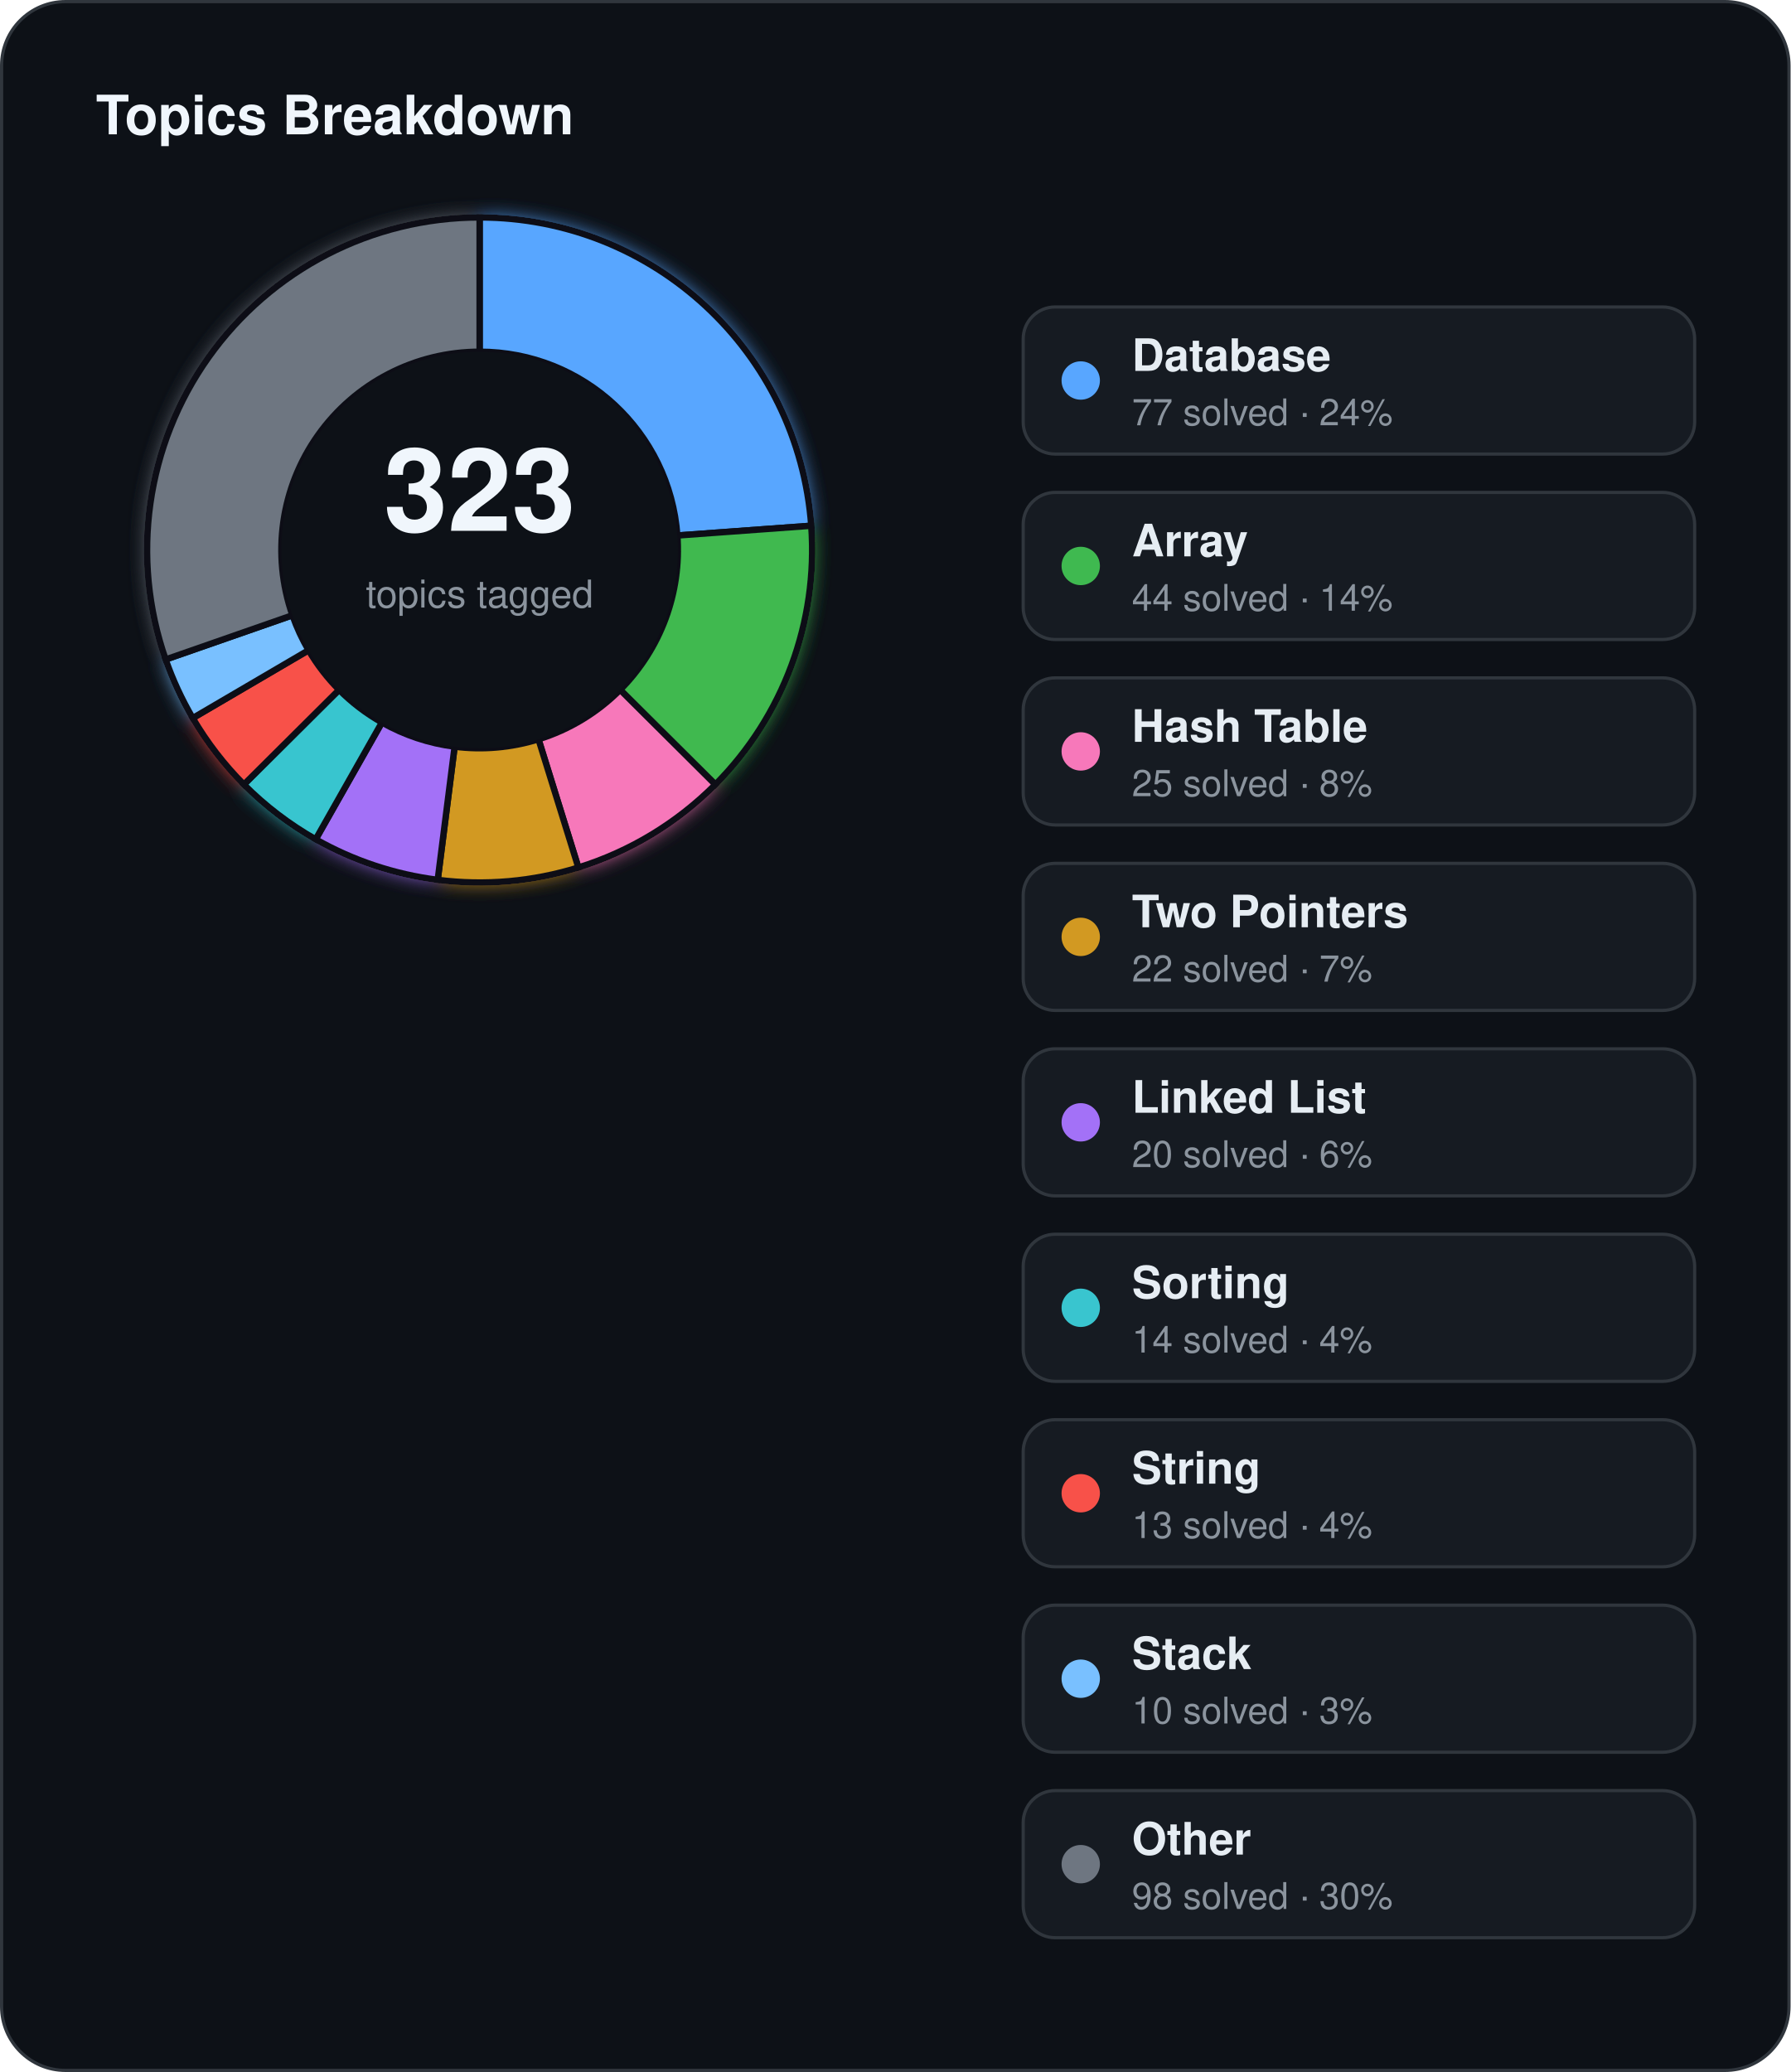
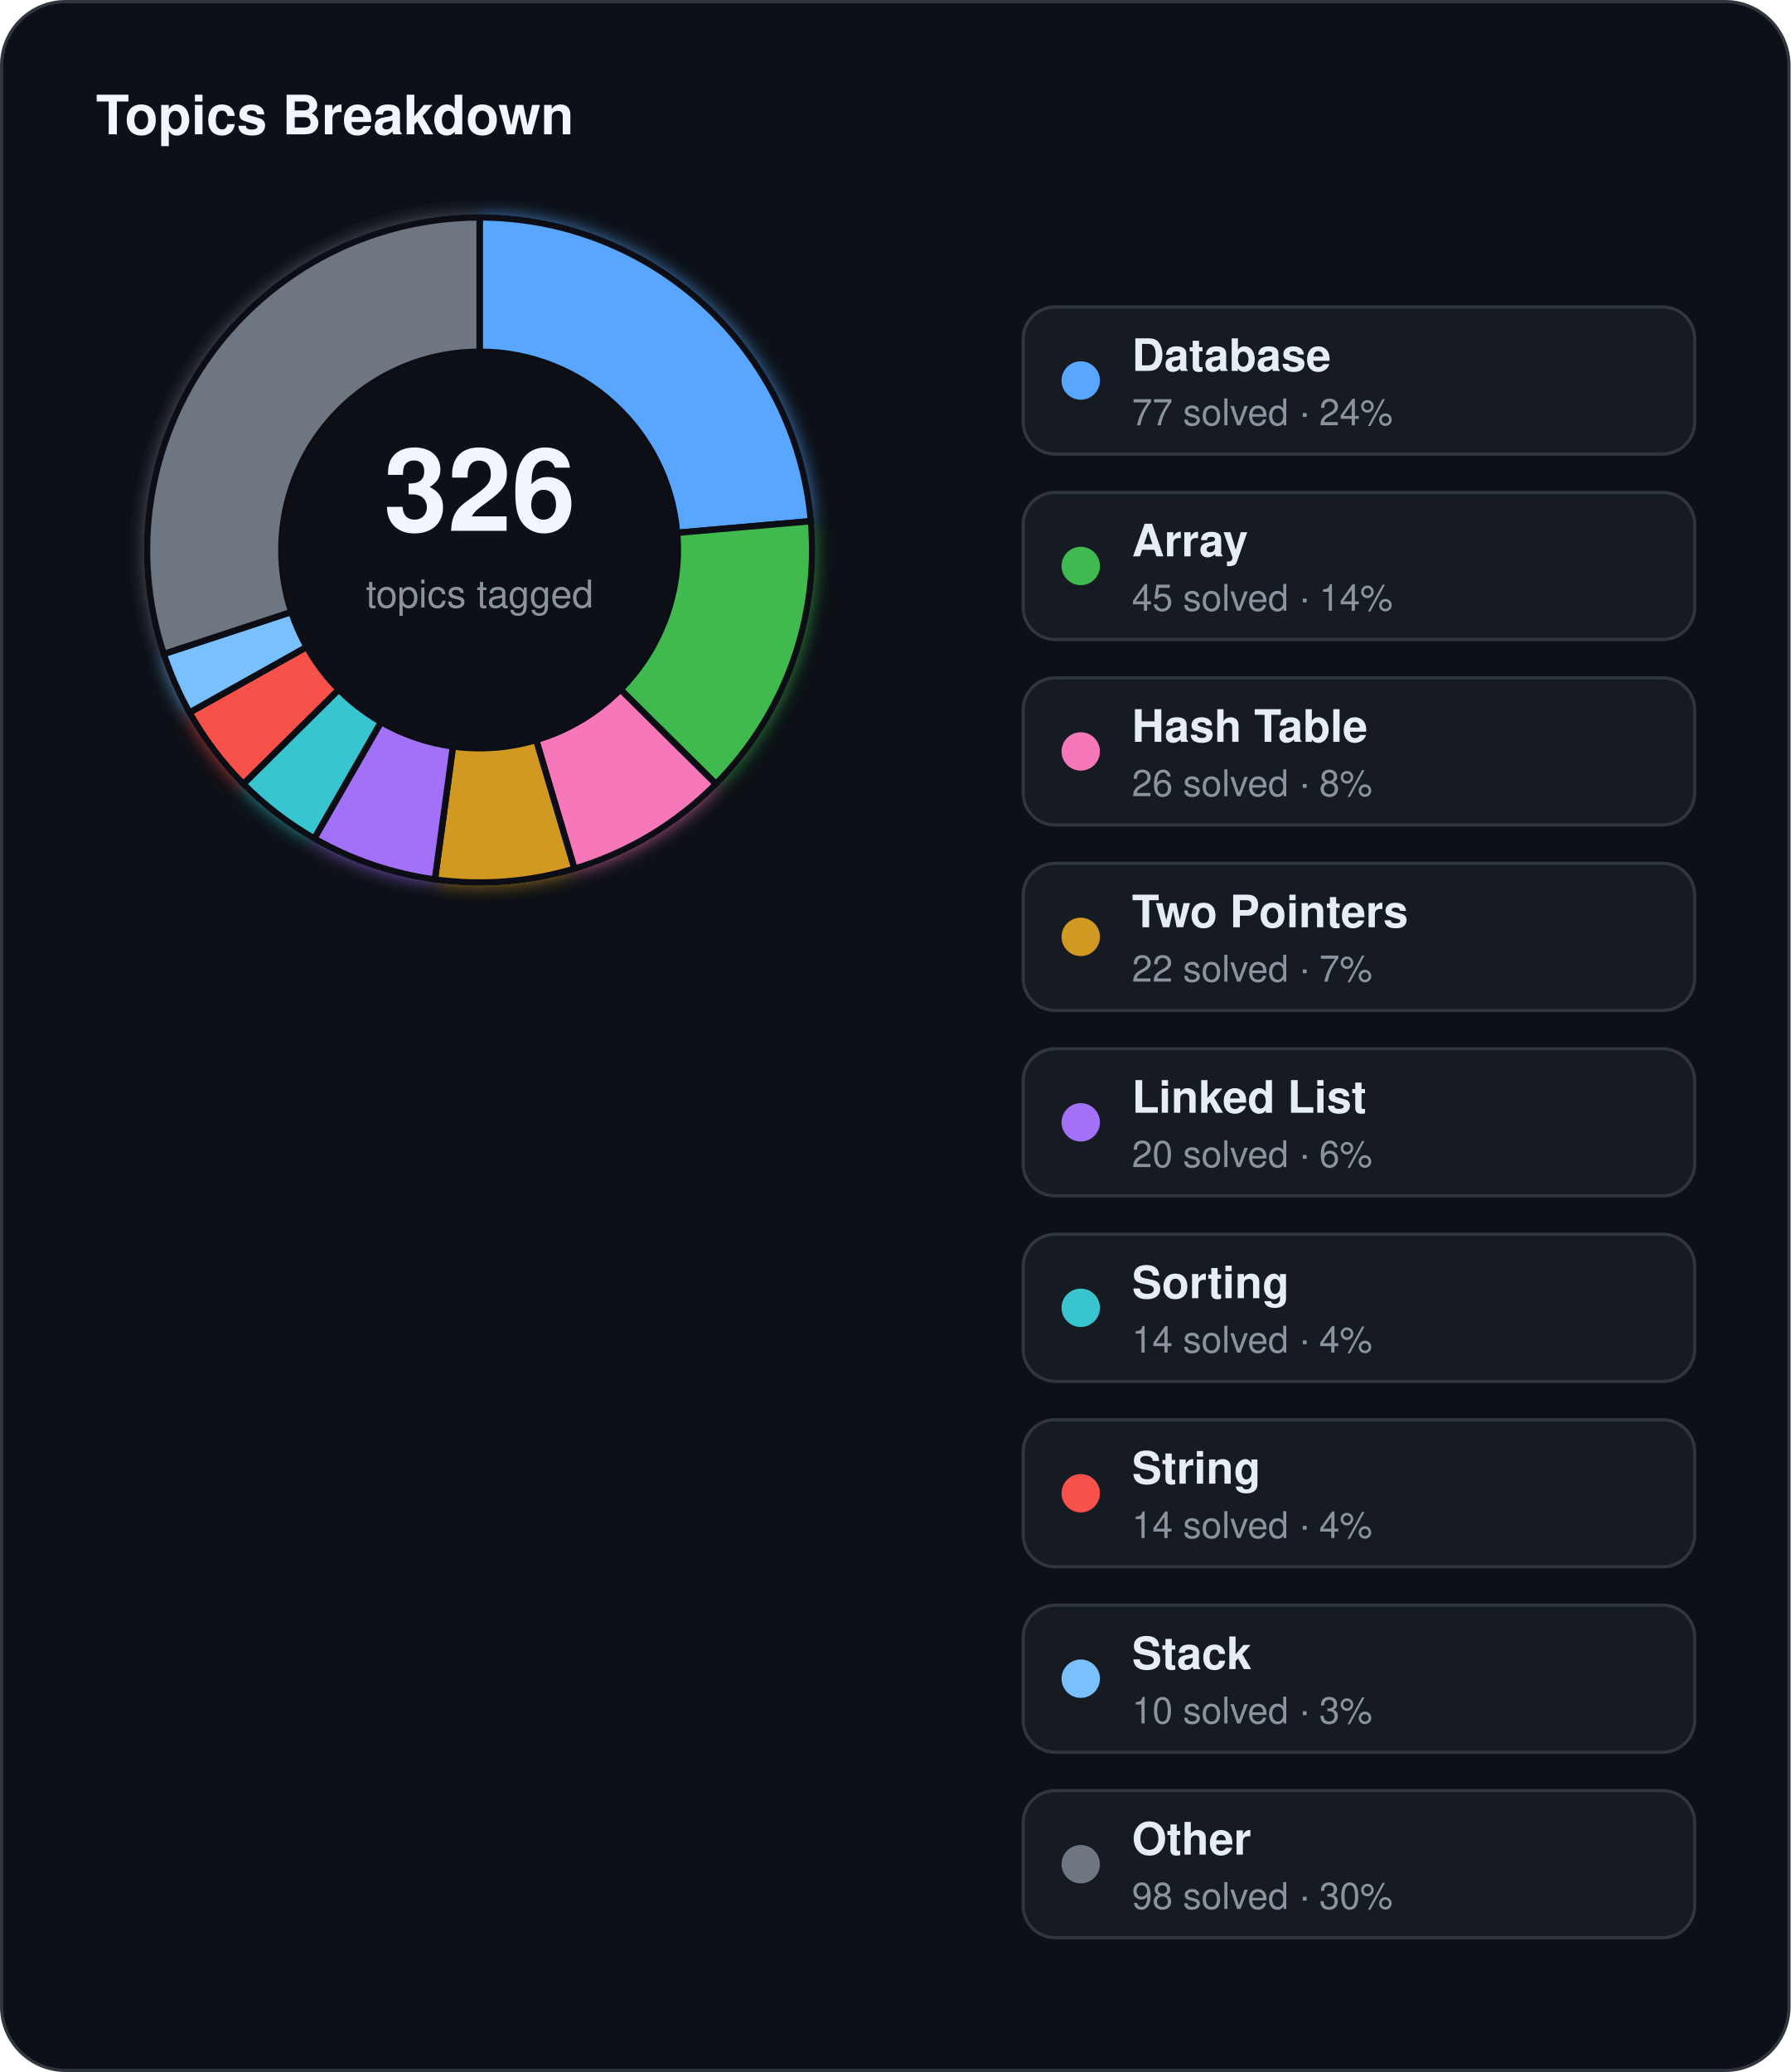
<svg xmlns="http://www.w3.org/2000/svg" width="560" height="648" viewBox="0 0 560 648">
  <defs>
    <filter id="topics-glow" x="-60%" y="-60%" width="220%" height="220%">
      <feGaussianBlur stdDeviation="3" result="blur" />
      <feMerge>
        <feMergeNode in="blur" />
        <feMergeNode in="SourceGraphic" />
      </feMerge>
    </filter>
  </defs>
  <rect x="0.5" y="0.5" width="559" height="647" rx="20" fill="#0d1117" stroke="#30363d" stroke-width="1" />
  <text x="30" y="42" fill="#f0f6fc" font-family="Segoe UI, Helvetica, Arial, sans-serif" font-size="17" font-weight="700">Topics Breakdown</text>
  <g filter="url(#topics-glow)">
-     <path d="M 150.00,68.00 A 104,104 0 0 1 253.72,164.42 L 211.84,167.48 A 62,62 0 0 0 150.00,110.00 Z" fill="#58a6ff" stroke="#0d1117" stroke-width="2" />
-     <path d="M 253.72,164.42 A 104,104 0 0 1 223.72,245.36 L 193.95,215.73 A 62,62 0 0 0 211.84,167.48 Z" fill="#3fb950" stroke="#0d1117" stroke-width="2" />
-     <path d="M 223.72,245.36 A 104,104 0 0 1 180.88,271.31 L 168.41,231.20 A 62,62 0 0 0 193.95,215.73 Z" fill="#f778ba" stroke="#0d1117" stroke-width="2" />
-     <path d="M 180.88,271.31 A 104,104 0 0 1 136.89,275.17 L 142.18,233.51 A 62,62 0 0 0 168.41,231.20 Z" fill="#d29922" stroke="#0d1117" stroke-width="2" />
-     <path d="M 136.89,275.17 A 104,104 0 0 1 98.73,262.49 L 119.44,225.94 A 62,62 0 0 0 142.18,233.51 Z" fill="#a371f7" stroke="#0d1117" stroke-width="2" />
-     <path d="M 98.73,262.49 A 104,104 0 0 1 76.28,245.36 L 106.05,215.73 A 62,62 0 0 0 119.44,225.94 Z" fill="#39c5cf" stroke="#0d1117" stroke-width="2" />
-     <path d="M 76.28,245.36 A 104,104 0 0 1 60.27,224.58 L 96.51,203.35 A 62,62 0 0 0 106.05,215.73 Z" fill="#f85149" stroke="#0d1117" stroke-width="2" />
-     <path d="M 60.27,224.58 A 104,104 0 0 1 51.80,206.25 L 91.46,192.42 A 62,62 0 0 0 96.51,203.35 Z" fill="#79c0ff" stroke="#0d1117" stroke-width="2" />
-     <path d="M 51.80,206.25 A 104,104 0 0 1 150.00,68.00 L 150.00,110.00 A 62,62 0 0 0 91.46,192.42 Z" fill="#6e7681" stroke="#0d1117" stroke-width="2" />
+     <path d="M 150.00,68.00 A 104,104 0 0 1 253.61,162.99 L 211.77,166.63 A 62,62 0 0 0 150.00,110.00 Z" fill="#58a6ff" stroke="#0d1117" stroke-width="2" />
+     <path d="M 253.61,162.99 A 104,104 0 0 1 223.89,245.18 L 194.05,215.63 A 62,62 0 0 0 211.77,166.63 Z" fill="#3fb950" stroke="#0d1117" stroke-width="2" />
+     <path d="M 223.89,245.18 A 104,104 0 0 1 179.65,271.68 L 167.68,231.43 A 62,62 0 0 0 194.05,215.63 Z" fill="#f778ba" stroke="#0d1117" stroke-width="2" />
+     <path d="M 179.65,271.68 A 104,104 0 0 1 136.01,275.05 L 141.66,233.44 A 62,62 0 0 0 167.68,231.43 Z" fill="#d29922" stroke="#0d1117" stroke-width="2" />
+     <path d="M 136.01,275.05 A 104,104 0 0 1 98.29,262.23 L 119.17,225.79 A 62,62 0 0 0 141.66,233.44 Z" fill="#a371f7" stroke="#0d1117" stroke-width="2" />
+     <path d="M 98.29,262.23 A 104,104 0 0 1 76.11,245.18 L 105.95,215.63 A 62,62 0 0 0 119.17,225.79 Z" fill="#39c5cf" stroke="#0d1117" stroke-width="2" />
+     <path d="M 76.11,245.18 A 104,104 0 0 1 59.27,222.84 L 95.91,202.31 A 62,62 0 0 0 105.95,215.63 Z" fill="#f85149" stroke="#0d1117" stroke-width="2" />
+     <path d="M 59.27,222.84 A 104,104 0 0 1 51.21,204.52 L 91.11,191.39 A 62,62 0 0 0 95.91,202.31 Z" fill="#79c0ff" stroke="#0d1117" stroke-width="2" />
+     <path d="M 51.21,204.52 A 104,104 0 0 1 150.00,68.00 L 150.00,110.00 A 62,62 0 0 0 91.11,191.39 Z" fill="#6e7681" stroke="#0d1117" stroke-width="2" />
  </g>
  <circle cx="150" cy="172" r="62" fill="#0d1117" />
-   <text x="150" y="166" text-anchor="middle" fill="#f0f6fc" font-family="Segoe UI, Helvetica, Arial, sans-serif" font-size="36" font-weight="700">323</text>
+   <text x="150" y="166" text-anchor="middle" fill="#f0f6fc" font-family="Segoe UI, Helvetica, Arial, sans-serif" font-size="36" font-weight="700">326</text>
  <text x="150" y="190" text-anchor="middle" fill="#8b949e" font-family="Segoe UI, Helvetica, Arial, sans-serif" font-size="12">topics tagged</text>
  <rect x="320" y="96" width="210" height="46" rx="10" fill="#161b22" stroke="#30363d" stroke-width="1" />
  <circle cx="338" cy="119" r="6" fill="#58a6ff" />
  <text x="354" y="116" fill="#e6edf3" font-family="Segoe UI, Helvetica, Arial, sans-serif" font-size="14" font-weight="600">Database</text>
  <text x="354" y="133" fill="#8b949e" font-family="Segoe UI, Helvetica, Arial, sans-serif" font-size="11.5">77 solved · 24%</text>
  <rect x="320" y="154" width="210" height="46" rx="10" fill="#161b22" stroke="#30363d" stroke-width="1" />
  <circle cx="338" cy="177" r="6" fill="#3fb950" />
  <text x="354" y="174" fill="#e6edf3" font-family="Segoe UI, Helvetica, Arial, sans-serif" font-size="14" font-weight="600">Array</text>
-   <text x="354" y="191" fill="#8b949e" font-family="Segoe UI, Helvetica, Arial, sans-serif" font-size="11.5">44 solved · 14%</text>
+   <text x="354" y="191" fill="#8b949e" font-family="Segoe UI, Helvetica, Arial, sans-serif" font-size="11.5">45 solved · 14%</text>
  <rect x="320" y="212" width="210" height="46" rx="10" fill="#161b22" stroke="#30363d" stroke-width="1" />
  <circle cx="338" cy="235" r="6" fill="#f778ba" />
  <text x="354" y="232" fill="#e6edf3" font-family="Segoe UI, Helvetica, Arial, sans-serif" font-size="14" font-weight="600">Hash Table</text>
-   <text x="354" y="249" fill="#8b949e" font-family="Segoe UI, Helvetica, Arial, sans-serif" font-size="11.5">25 solved · 8%</text>
+   <text x="354" y="249" fill="#8b949e" font-family="Segoe UI, Helvetica, Arial, sans-serif" font-size="11.5">26 solved · 8%</text>
  <rect x="320" y="270" width="210" height="46" rx="10" fill="#161b22" stroke="#30363d" stroke-width="1" />
  <circle cx="338" cy="293" r="6" fill="#d29922" />
  <text x="354" y="290" fill="#e6edf3" font-family="Segoe UI, Helvetica, Arial, sans-serif" font-size="14" font-weight="600">Two Pointers</text>
  <text x="354" y="307" fill="#8b949e" font-family="Segoe UI, Helvetica, Arial, sans-serif" font-size="11.5">22 solved · 7%</text>
  <rect x="320" y="328" width="210" height="46" rx="10" fill="#161b22" stroke="#30363d" stroke-width="1" />
  <circle cx="338" cy="351" r="6" fill="#a371f7" />
  <text x="354" y="348" fill="#e6edf3" font-family="Segoe UI, Helvetica, Arial, sans-serif" font-size="14" font-weight="600">Linked List</text>
  <text x="354" y="365" fill="#8b949e" font-family="Segoe UI, Helvetica, Arial, sans-serif" font-size="11.5">20 solved · 6%</text>
  <rect x="320" y="386" width="210" height="46" rx="10" fill="#161b22" stroke="#30363d" stroke-width="1" />
  <circle cx="338" cy="409" r="6" fill="#39c5cf" />
  <text x="354" y="406" fill="#e6edf3" font-family="Segoe UI, Helvetica, Arial, sans-serif" font-size="14" font-weight="600">Sorting</text>
  <text x="354" y="423" fill="#8b949e" font-family="Segoe UI, Helvetica, Arial, sans-serif" font-size="11.5">14 solved · 4%</text>
  <rect x="320" y="444" width="210" height="46" rx="10" fill="#161b22" stroke="#30363d" stroke-width="1" />
  <circle cx="338" cy="467" r="6" fill="#f85149" />
  <text x="354" y="464" fill="#e6edf3" font-family="Segoe UI, Helvetica, Arial, sans-serif" font-size="14" font-weight="600">String</text>
-   <text x="354" y="481" fill="#8b949e" font-family="Segoe UI, Helvetica, Arial, sans-serif" font-size="11.5">13 solved · 4%</text>
+   <text x="354" y="481" fill="#8b949e" font-family="Segoe UI, Helvetica, Arial, sans-serif" font-size="11.5">14 solved · 4%</text>
  <rect x="320" y="502" width="210" height="46" rx="10" fill="#161b22" stroke="#30363d" stroke-width="1" />
  <circle cx="338" cy="525" r="6" fill="#79c0ff" />
  <text x="354" y="522" fill="#e6edf3" font-family="Segoe UI, Helvetica, Arial, sans-serif" font-size="14" font-weight="600">Stack</text>
  <text x="354" y="539" fill="#8b949e" font-family="Segoe UI, Helvetica, Arial, sans-serif" font-size="11.5">10 solved · 3%</text>
  <rect x="320" y="560" width="210" height="46" rx="10" fill="#161b22" stroke="#30363d" stroke-width="1" />
  <circle cx="338" cy="583" r="6" fill="#6e7681" />
  <text x="354" y="580" fill="#e6edf3" font-family="Segoe UI, Helvetica, Arial, sans-serif" font-size="14" font-weight="600">Other</text>
  <text x="354" y="597" fill="#8b949e" font-family="Segoe UI, Helvetica, Arial, sans-serif" font-size="11.5">98 solved · 30%</text>
</svg>
